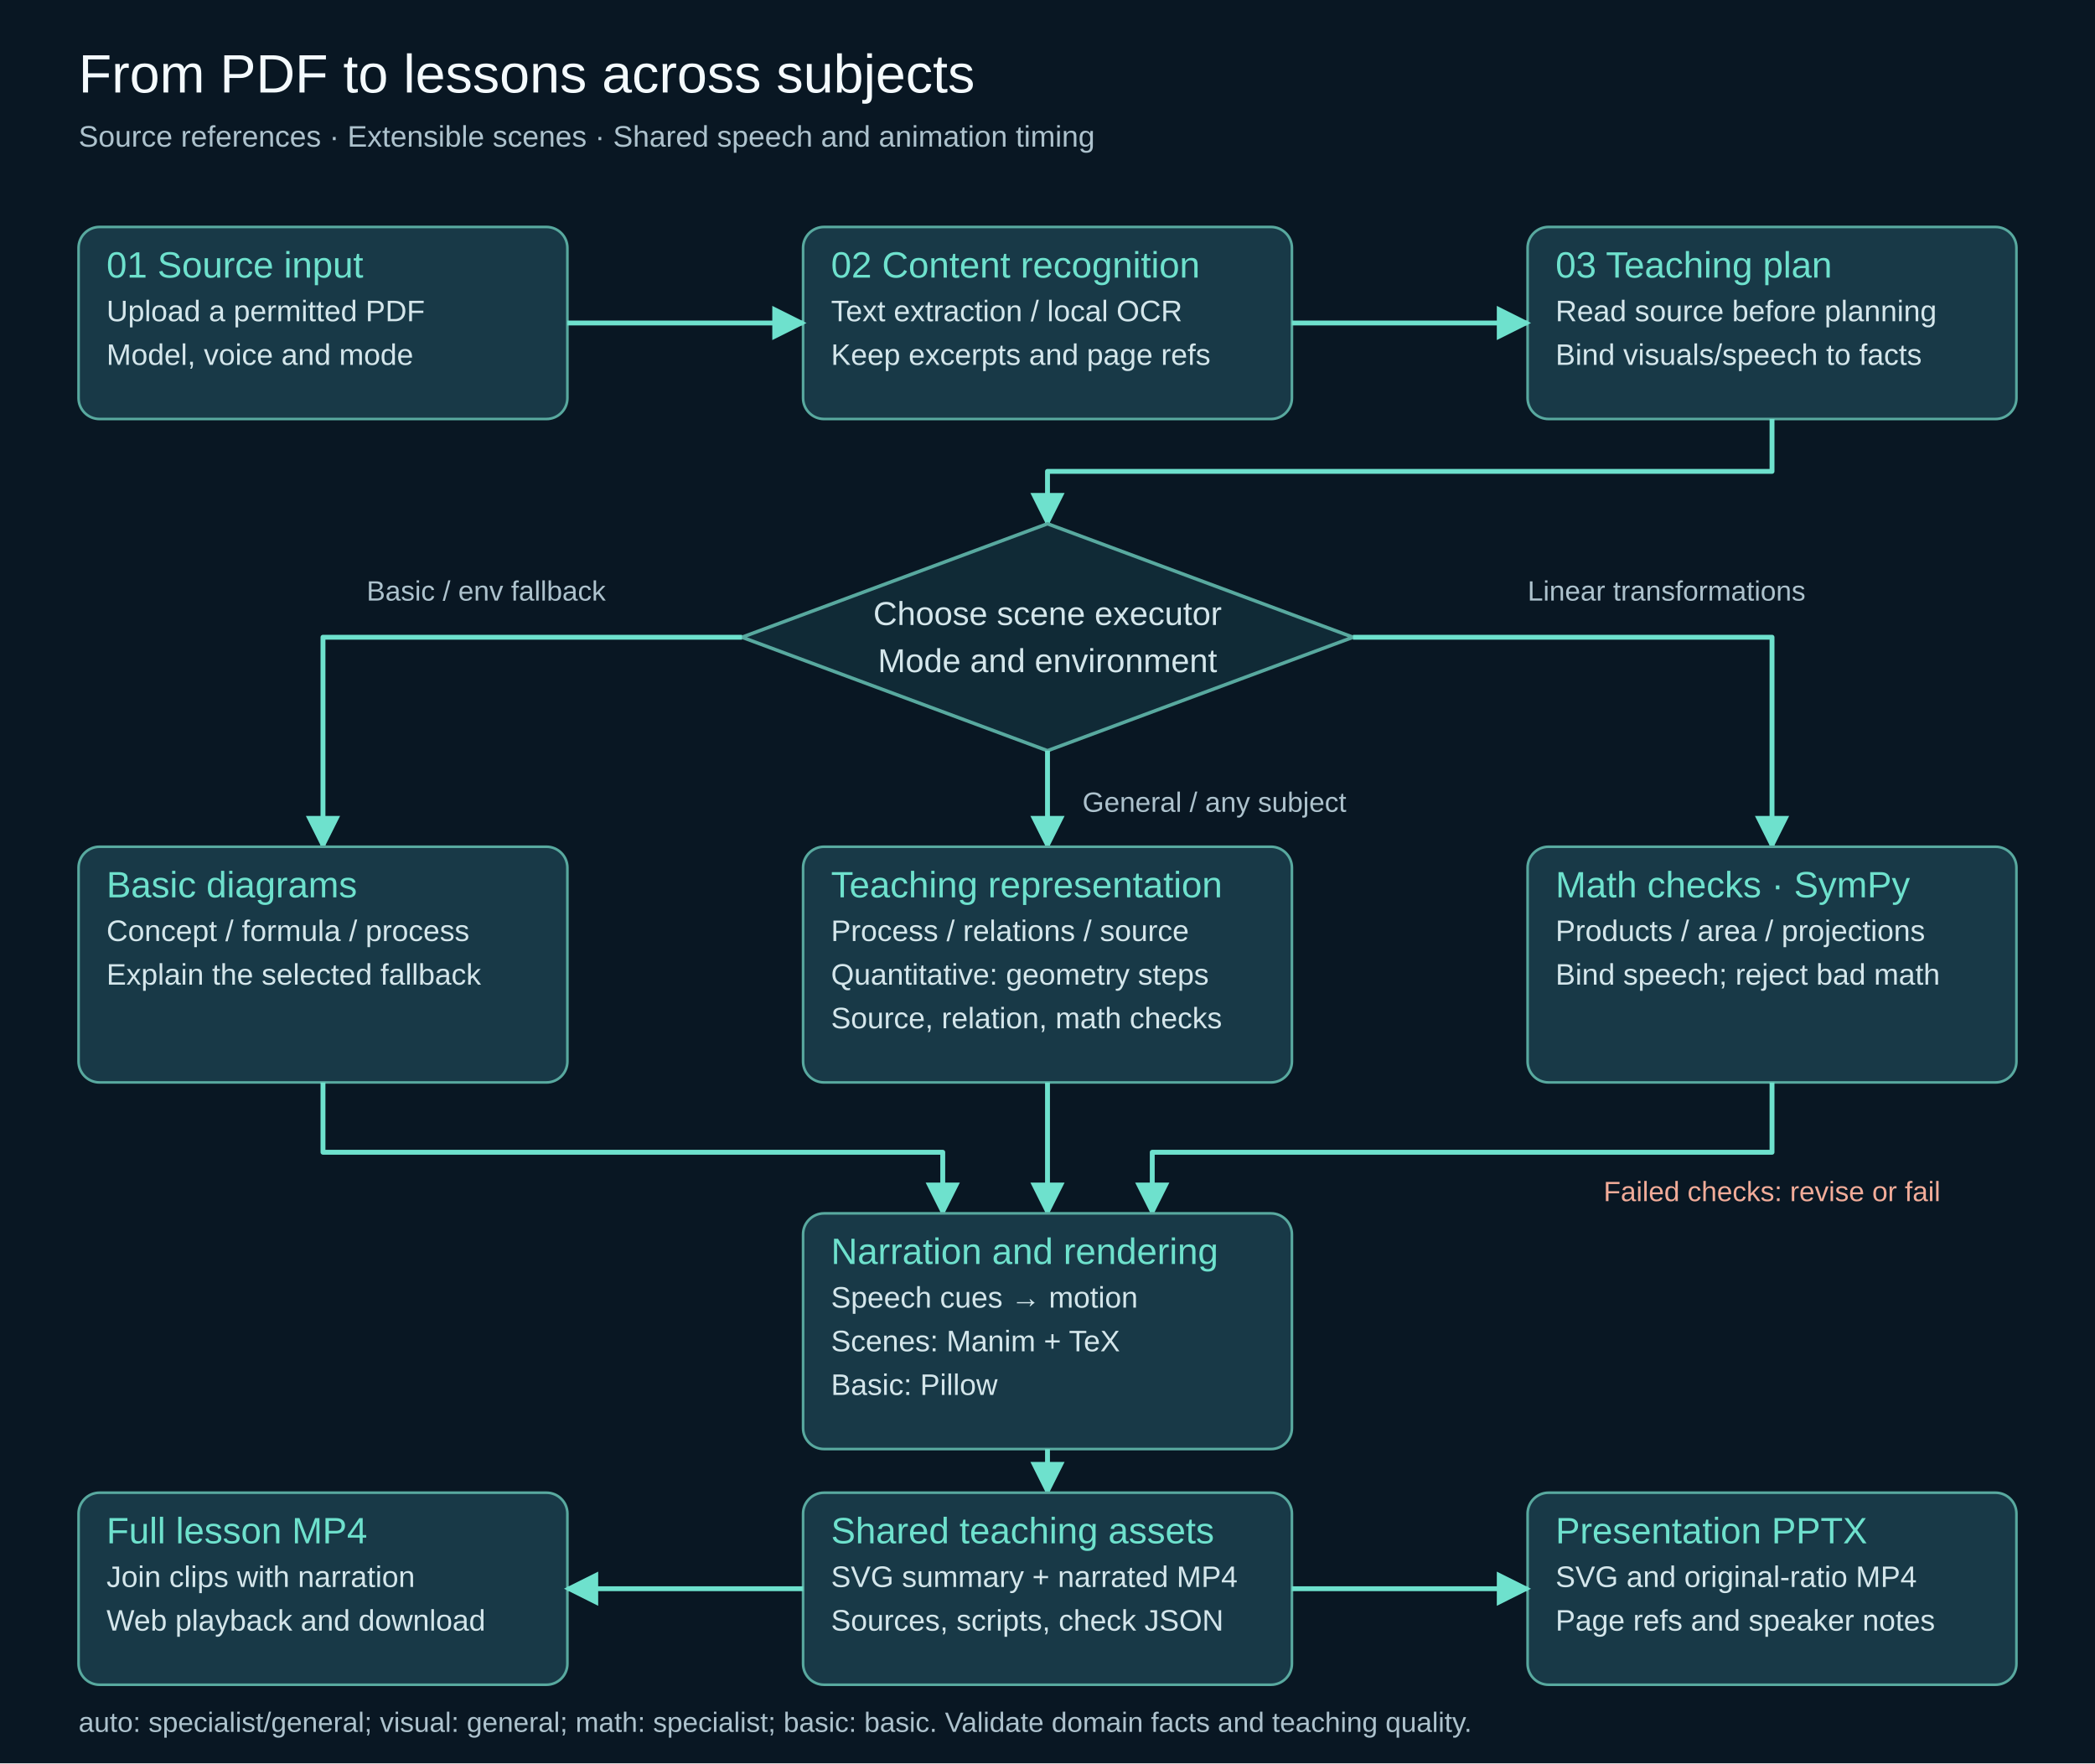
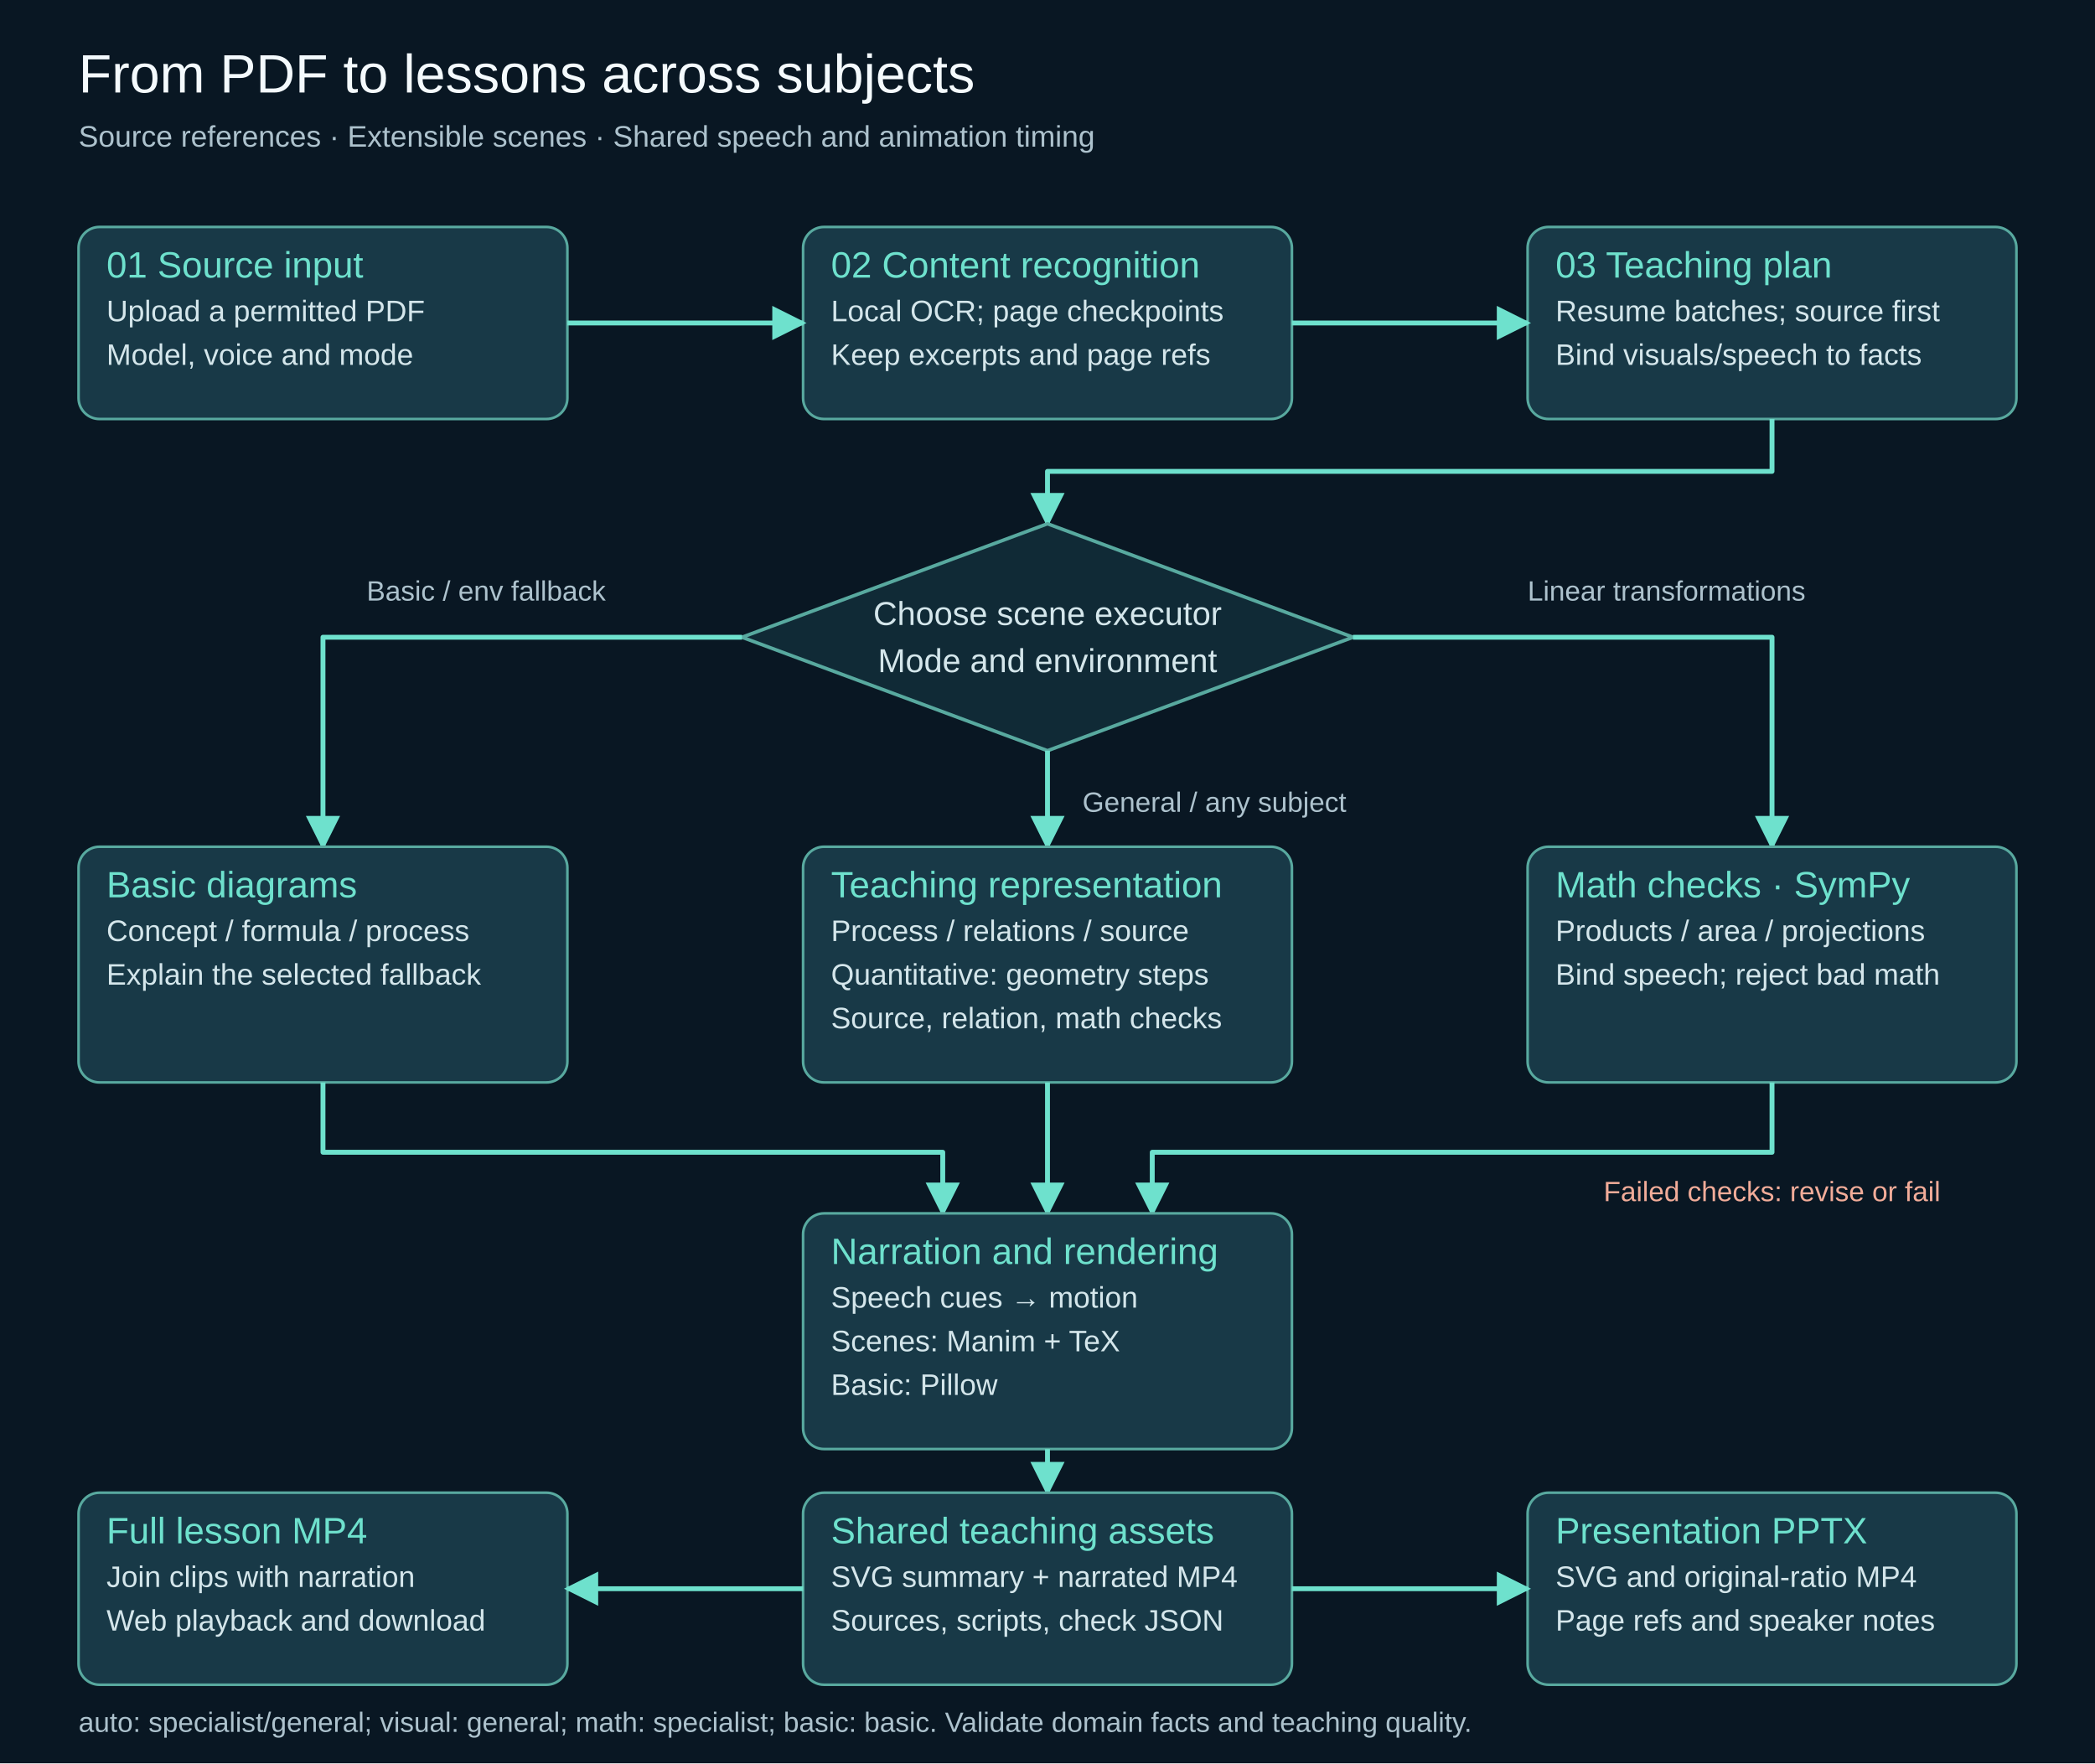
<svg xmlns="http://www.w3.org/2000/svg" width="1200" height="1010" viewBox="0 0 1200 1010" role="img" aria-labelledby="title desc">
  <defs>
    <marker id="arrow" viewBox="0 0 10 10" refX="9" refY="5" markerWidth="7" markerHeight="7" orient="auto">
      <path d="M 0 0 L 10 5 L 0 10 Z" fill="#6EE1CD" />
    </marker>
  </defs>
  <rect width="1200" height="1010" fill="#091723" />
  <text x="45" y="53" fill="#F4FAFD" font-family="Microsoft YaHei,Arial,sans-serif" font-size="31" text-anchor="start">From PDF to lessons across subjects</text>
  <text x="45" y="84" fill="#ADC2CD" font-family="Microsoft YaHei,Arial,sans-serif" font-size="17" text-anchor="start">Source references · Extensible scenes · Shared speech and animation timing</text>
  <rect x="45" y="130" width="280" height="110" rx="12" fill="#183947" stroke="#58A99F" stroke-width="1.5" />
  <text x="61" y="159" fill="#6EE1CD" font-family="Microsoft YaHei,Arial,sans-serif" font-size="21" text-anchor="start">01 Source input</text>
  <text x="61" y="184" fill="#D4E6EB" font-family="Microsoft YaHei,Arial,sans-serif" font-size="17" text-anchor="start">Upload a permitted PDF</text>
  <text x="61" y="209" fill="#D4E6EB" font-family="Microsoft YaHei,Arial,sans-serif" font-size="17" text-anchor="start">Model, voice and mode</text>
  <rect x="460" y="130" width="280" height="110" rx="12" fill="#183947" stroke="#58A99F" stroke-width="1.5" />
  <text x="476" y="159" fill="#6EE1CD" font-family="Microsoft YaHei,Arial,sans-serif" font-size="21" text-anchor="start">02 Content recognition</text>
-   <text x="476" y="184" fill="#D4E6EB" font-family="Microsoft YaHei,Arial,sans-serif" font-size="17" text-anchor="start">Text extraction / local OCR</text>
+   <text x="476" y="184" fill="#D4E6EB" font-family="Microsoft YaHei,Arial,sans-serif" font-size="17" text-anchor="start">Local OCR; page checkpoints</text>
  <text x="476" y="209" fill="#D4E6EB" font-family="Microsoft YaHei,Arial,sans-serif" font-size="17" text-anchor="start">Keep excerpts and page refs</text>
  <rect x="875" y="130" width="280" height="110" rx="12" fill="#183947" stroke="#58A99F" stroke-width="1.5" />
  <text x="891" y="159" fill="#6EE1CD" font-family="Microsoft YaHei,Arial,sans-serif" font-size="21" text-anchor="start">03 Teaching plan</text>
-   <text x="891" y="184" fill="#D4E6EB" font-family="Microsoft YaHei,Arial,sans-serif" font-size="17" text-anchor="start">Read source before planning</text>
+   <text x="891" y="184" fill="#D4E6EB" font-family="Microsoft YaHei,Arial,sans-serif" font-size="17" text-anchor="start">Resume batches; source first</text>
  <text x="891" y="209" fill="#D4E6EB" font-family="Microsoft YaHei,Arial,sans-serif" font-size="17" text-anchor="start">Bind visuals/speech to facts</text>
  <path d="M 325 185 H 460" fill="none" stroke="#6EE1CD" stroke-width="2.8" stroke-linejoin="round" marker-end="url(#arrow)" />
  <path d="M 740 185 H 875" fill="none" stroke="#6EE1CD" stroke-width="2.8" stroke-linejoin="round" marker-end="url(#arrow)" />
  <path d="M 1015 240 V 270 H 600 V 300" fill="none" stroke="#6EE1CD" stroke-width="2.8" stroke-linejoin="round" marker-end="url(#arrow)" />
  <path d="M 600 300 L 775 365 L 600 430 L 425 365 Z" fill="#102A36" stroke="#58A99F" stroke-width="2" />
  <text x="600" y="358" fill="#D4E6EB" font-family="Microsoft YaHei,Arial,sans-serif" font-size="19" text-anchor="middle">Choose scene executor</text>
  <text x="600" y="385" fill="#D4E6EB" font-family="Microsoft YaHei,Arial,sans-serif" font-size="19" text-anchor="middle">Mode and environment</text>
  <path d="M 425 365 H 185 V 485" fill="none" stroke="#6EE1CD" stroke-width="2.8" stroke-linejoin="round" marker-end="url(#arrow)" />
  <text x="210" y="344" fill="#ADC2CD" font-family="Microsoft YaHei,Arial,sans-serif" font-size="16" text-anchor="start">Basic / env fallback</text>
  <path d="M 775 365 H 1015 V 485" fill="none" stroke="#6EE1CD" stroke-width="2.8" stroke-linejoin="round" marker-end="url(#arrow)" />
  <text x="875" y="344" fill="#ADC2CD" font-family="Microsoft YaHei,Arial,sans-serif" font-size="16" text-anchor="start">Linear transformations</text>
  <path d="M 600 430 V 485" fill="none" stroke="#6EE1CD" stroke-width="2.8" stroke-linejoin="round" marker-end="url(#arrow)" />
  <text x="620" y="465" fill="#ADC2CD" font-family="Microsoft YaHei,Arial,sans-serif" font-size="16" text-anchor="start">General / any subject</text>
  <rect x="45" y="485" width="280" height="135" rx="12" fill="#183947" stroke="#58A99F" stroke-width="1.5" />
  <text x="61" y="514" fill="#6EE1CD" font-family="Microsoft YaHei,Arial,sans-serif" font-size="21" text-anchor="start">Basic diagrams</text>
  <text x="61" y="539" fill="#D4E6EB" font-family="Microsoft YaHei,Arial,sans-serif" font-size="17" text-anchor="start">Concept / formula / process</text>
  <text x="61" y="564" fill="#D4E6EB" font-family="Microsoft YaHei,Arial,sans-serif" font-size="17" text-anchor="start">Explain the selected fallback</text>
  <rect x="875" y="485" width="280" height="135" rx="12" fill="#183947" stroke="#58A99F" stroke-width="1.5" />
  <text x="891" y="514" fill="#6EE1CD" font-family="Microsoft YaHei,Arial,sans-serif" font-size="21" text-anchor="start">Math checks · SymPy</text>
  <text x="891" y="539" fill="#D4E6EB" font-family="Microsoft YaHei,Arial,sans-serif" font-size="17" text-anchor="start">Products / area / projections</text>
  <text x="891" y="564" fill="#D4E6EB" font-family="Microsoft YaHei,Arial,sans-serif" font-size="17" text-anchor="start">Bind speech; reject bad math</text>
  <rect x="460" y="485" width="280" height="135" rx="12" fill="#183947" stroke="#58A99F" stroke-width="1.5" />
  <text x="476" y="514" fill="#6EE1CD" font-family="Microsoft YaHei,Arial,sans-serif" font-size="21" text-anchor="start">Teaching representation</text>
  <text x="476" y="539" fill="#D4E6EB" font-family="Microsoft YaHei,Arial,sans-serif" font-size="17" text-anchor="start">Process / relations / source</text>
  <text x="476" y="564" fill="#D4E6EB" font-family="Microsoft YaHei,Arial,sans-serif" font-size="17" text-anchor="start">Quantitative: geometry steps</text>
  <text x="476" y="589" fill="#D4E6EB" font-family="Microsoft YaHei,Arial,sans-serif" font-size="17" text-anchor="start">Source, relation, math checks</text>
  <path d="M 185 620 V 660 H 540 V 695" fill="none" stroke="#6EE1CD" stroke-width="2.8" stroke-linejoin="round" marker-end="url(#arrow)" />
  <path d="M 1015 620 V 660 H 660 V 695" fill="none" stroke="#6EE1CD" stroke-width="2.8" stroke-linejoin="round" marker-end="url(#arrow)" />
  <path d="M 600 620 V 695" fill="none" stroke="#6EE1CD" stroke-width="2.8" stroke-linejoin="round" marker-end="url(#arrow)" />
  <rect x="460" y="695" width="280" height="135" rx="12" fill="#183947" stroke="#58A99F" stroke-width="1.5" />
  <text x="476" y="724" fill="#6EE1CD" font-family="Microsoft YaHei,Arial,sans-serif" font-size="21" text-anchor="start">Narration and rendering</text>
  <text x="476" y="749" fill="#D4E6EB" font-family="Microsoft YaHei,Arial,sans-serif" font-size="17" text-anchor="start">Speech cues → motion</text>
  <text x="476" y="774" fill="#D4E6EB" font-family="Microsoft YaHei,Arial,sans-serif" font-size="17" text-anchor="start">Scenes: Manim + TeX</text>
  <text x="476" y="799" fill="#D4E6EB" font-family="Microsoft YaHei,Arial,sans-serif" font-size="17" text-anchor="start">Basic: Pillow</text>
  <text x="1015" y="688" fill="#F2AC99" font-family="Microsoft YaHei,Arial,sans-serif" font-size="16" text-anchor="middle">Failed checks: revise or fail</text>
  <path d="M 600 830 V 855" fill="none" stroke="#6EE1CD" stroke-width="2.8" stroke-linejoin="round" marker-end="url(#arrow)" />
  <rect x="460" y="855" width="280" height="110" rx="12" fill="#183947" stroke="#58A99F" stroke-width="1.5" />
  <text x="476" y="884" fill="#6EE1CD" font-family="Microsoft YaHei,Arial,sans-serif" font-size="21" text-anchor="start">Shared teaching assets</text>
  <text x="476" y="909" fill="#D4E6EB" font-family="Microsoft YaHei,Arial,sans-serif" font-size="17" text-anchor="start">SVG summary + narrated MP4</text>
  <text x="476" y="934" fill="#D4E6EB" font-family="Microsoft YaHei,Arial,sans-serif" font-size="17" text-anchor="start">Sources, scripts, check JSON</text>
  <rect x="45" y="855" width="280" height="110" rx="12" fill="#183947" stroke="#58A99F" stroke-width="1.5" />
  <text x="61" y="884" fill="#6EE1CD" font-family="Microsoft YaHei,Arial,sans-serif" font-size="21" text-anchor="start">Full lesson MP4</text>
  <text x="61" y="909" fill="#D4E6EB" font-family="Microsoft YaHei,Arial,sans-serif" font-size="17" text-anchor="start">Join clips with narration</text>
  <text x="61" y="934" fill="#D4E6EB" font-family="Microsoft YaHei,Arial,sans-serif" font-size="17" text-anchor="start">Web playback and download</text>
  <rect x="875" y="855" width="280" height="110" rx="12" fill="#183947" stroke="#58A99F" stroke-width="1.5" />
  <text x="891" y="884" fill="#6EE1CD" font-family="Microsoft YaHei,Arial,sans-serif" font-size="21" text-anchor="start">Presentation PPTX</text>
  <text x="891" y="909" fill="#D4E6EB" font-family="Microsoft YaHei,Arial,sans-serif" font-size="17" text-anchor="start">SVG and original-ratio MP4</text>
  <text x="891" y="934" fill="#D4E6EB" font-family="Microsoft YaHei,Arial,sans-serif" font-size="17" text-anchor="start">Page refs and speaker notes</text>
  <path d="M 460 910 H 325" fill="none" stroke="#6EE1CD" stroke-width="2.8" stroke-linejoin="round" marker-end="url(#arrow)" />
  <path d="M 740 910 H 875" fill="none" stroke="#6EE1CD" stroke-width="2.8" stroke-linejoin="round" marker-end="url(#arrow)" />
  <text x="45" y="992" fill="#ADC2CD" font-family="Microsoft YaHei,Arial,sans-serif" font-size="16" text-anchor="start">auto: specialist/general; visual: general; math: specialist; basic: basic. Validate domain facts and teaching quality.</text>
</svg>
